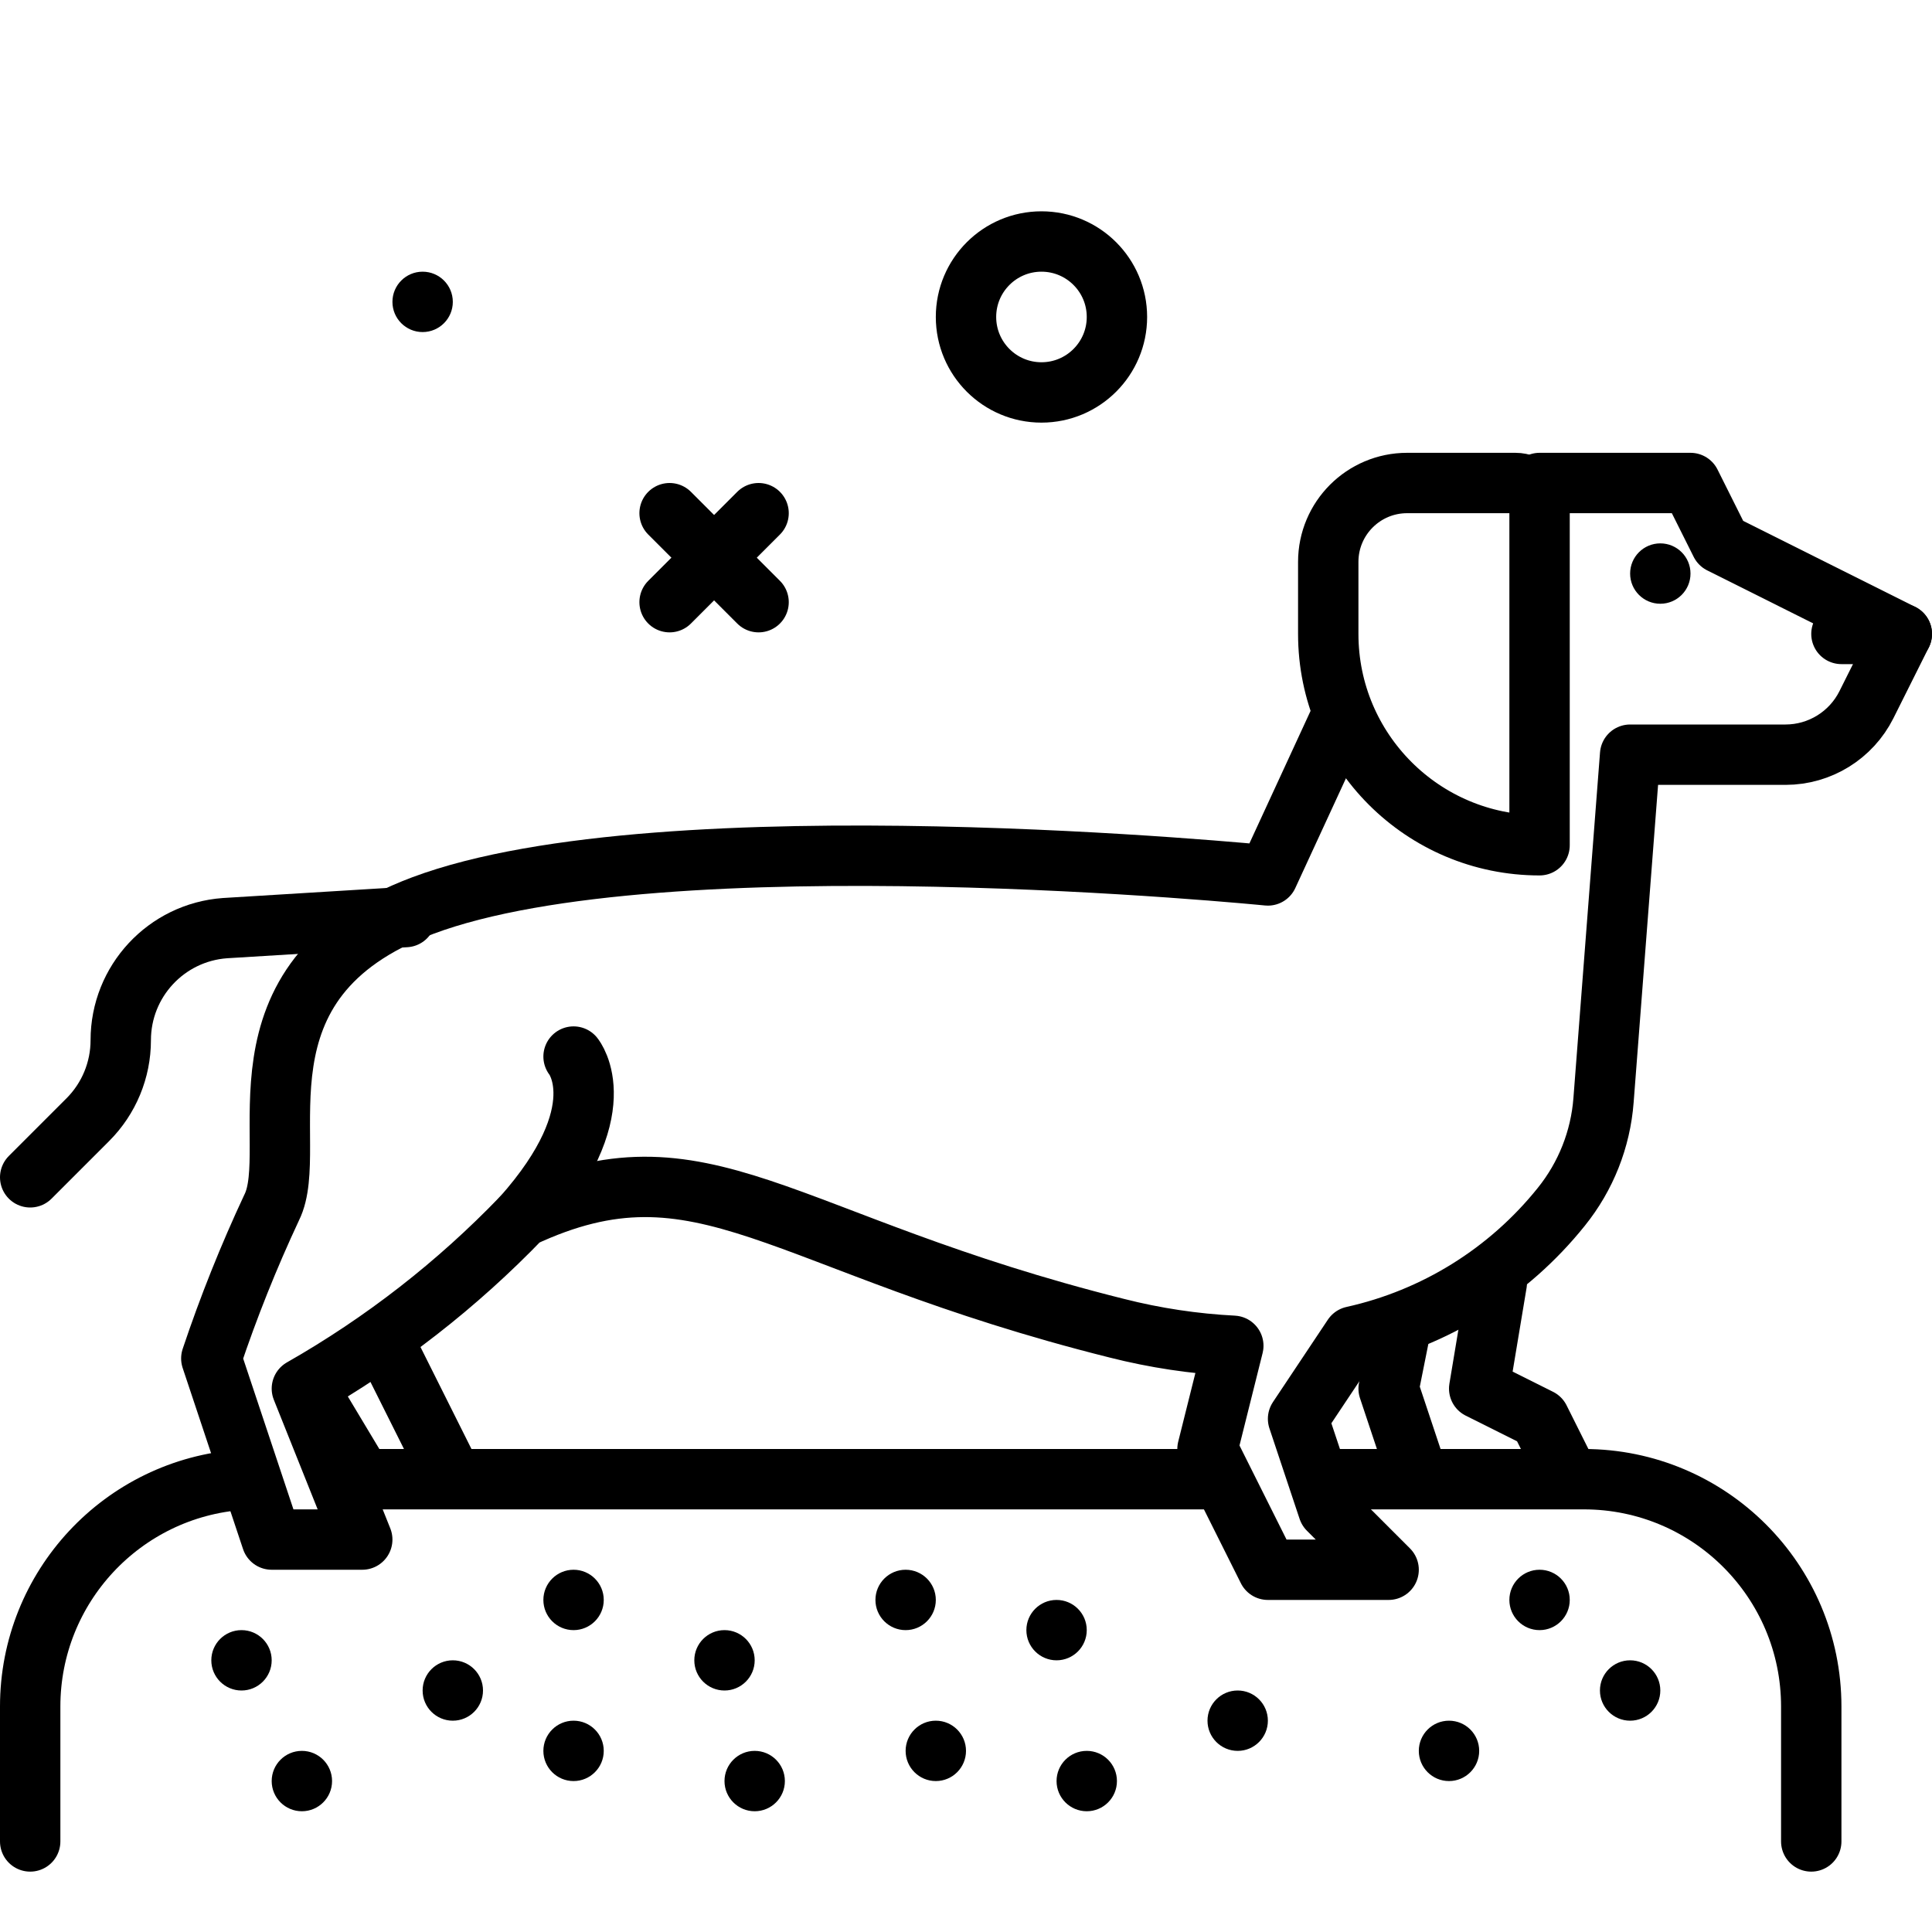
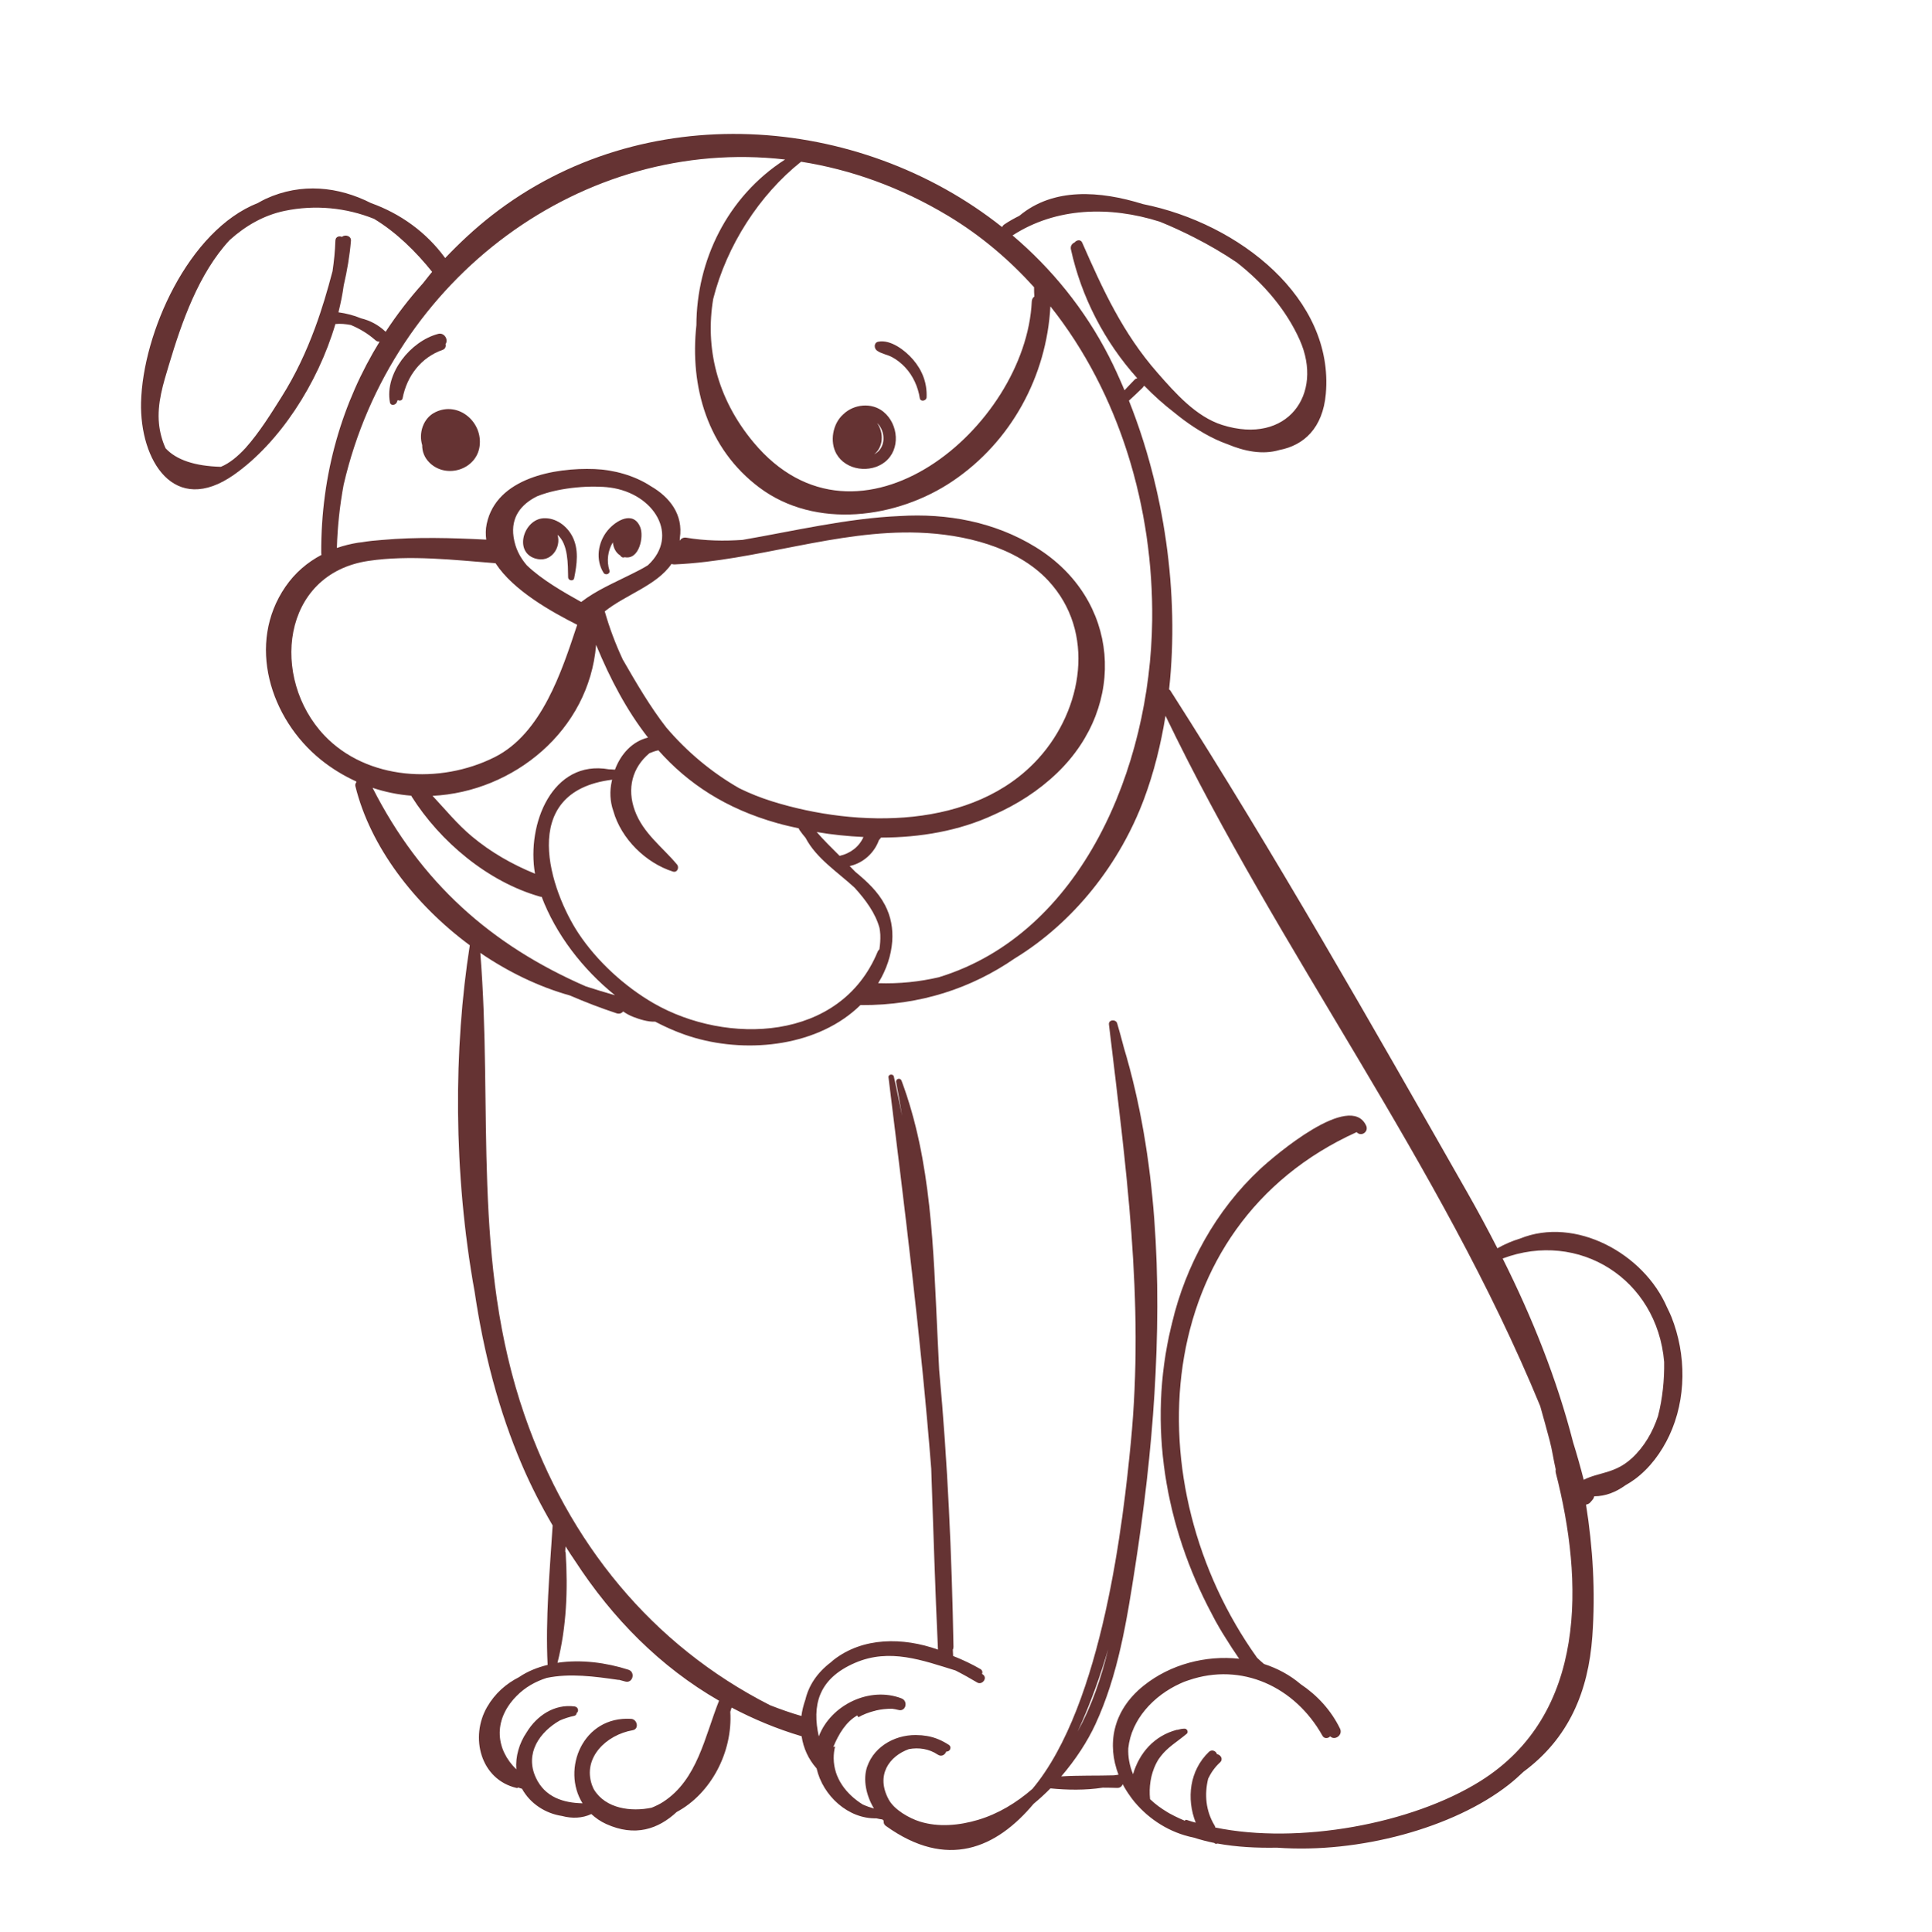
- <svg xmlns="http://www.w3.org/2000/svg" width="800px" height="800px" viewBox="0 0 64 64">
-   <g id="dog">
-     <line x1="25.129" y1="17" x2="22.181" y2="19.948" style="fill:none;stroke:#000000;stroke-linecap:round;stroke-linejoin:round;stroke-width:2px" />
-     <line x1="22.181" y1="17" x2="25.129" y2="19.948" style="fill:none;stroke:#000000;stroke-linecap:round;stroke-linejoin:round;stroke-width:2px" />
-     <circle cx="34.5" cy="10.5" r="2.5" style="fill:none;stroke:#000000;stroke-linecap:round;stroke-linejoin:round;stroke-width:2px" />
-     <circle cx="14" cy="10" r="1" />
-     <line x1="14.861" y1="48.722" x2="12.75" y2="44.5" style="fill:none;stroke:#000000;stroke-linecap:round;stroke-linejoin:round;stroke-width:2px" />
-     <line x1="10.288" y1="46.146" x2="11.875" y2="48.792" style="fill:none;stroke:#000000;stroke-linecap:round;stroke-linejoin:round;stroke-width:2px" />
-     <path d="M13.437,30.379l-5.988.367A3.722,3.722,0,0,0,4,34.458H4A3.722,3.722,0,0,1,2.91,37.09L1,39" style="fill:none;stroke:#000000;stroke-linecap:round;stroke-linejoin:round;stroke-width:2px" />
-     <path d="M44,49h8.469A7.531,7.531,0,0,1,60,56.531V61" style="fill:none;stroke:#000000;stroke-linecap:round;stroke-linejoin:round;stroke-width:2px" />
-     <line x1="11.53" y1="49" x2="40.23" y2="49" style="fill:none;stroke:#000000;stroke-linecap:round;stroke-linejoin:round;stroke-width:2px" />
-     <path d="M1,61V56.531a7.532,7.532,0,0,1,7-7.513" style="fill:none;stroke:#000000;stroke-linecap:round;stroke-linejoin:round;stroke-width:2px" />
-     <polyline points="51.861 48.722 51 47 49 46 49.583 42.5" style="fill:none;stroke:#000000;stroke-linecap:round;stroke-linejoin:round;stroke-width:2px" />
-     <polyline points="46.4 44 46 46 46.907 48.722" style="fill:#6b4f5b;stroke:#000000;stroke-linecap:round;stroke-linejoin:round;stroke-width:2px" />
-     <path d="M44.412,23.774,42,29s-20-2-28,1c-6.621,2.483-4,8-5,10a47.085,47.085,0,0,0-2,5l2,6h3l-2-5a32.25,32.25,0,0,0,7.288-5.672C23.3,37.51,25.769,41.192,37,44a19.757,19.757,0,0,0,3.855.581C40.642,45.43,40,48,40,48l2,4h4l-2-2-1-3,1.819-2.729a12.24,12.24,0,0,0,6.9-4.292,6.4,6.4,0,0,0,1.4-3.532L54,25h5.149a3,3,0,0,0,2.679-1.656L63,21l-6-3-1-2H51" style="fill:none;stroke:#000000;stroke-linecap:round;stroke-linejoin:round;stroke-width:2px" />
-     <path d="M44,16h0a7,7,0,0,1,7,7v2.387A2.613,2.613,0,0,1,48.387,28H44.8a.8.8,0,0,1-.8-.8V16A0,0,0,0,1,44,16Z" transform="translate(95 44) rotate(180)" style="fill:none;stroke:#000000;stroke-linecap:round;stroke-linejoin:round;stroke-width:2px" />
-     <circle cx="55" cy="19" r="1" />
-     <line x1="63" y1="21" x2="61" y2="21" style="fill:none;stroke:#000000;stroke-linecap:round;stroke-linejoin:round;stroke-width:2px" />
-     <circle cx="54" cy="56" r="1" />
-     <circle cx="51" cy="53" r="1" />
-     <circle cx="48" cy="58" r="1" />
-     <circle cx="31" cy="58" r="1" />
-     <circle cx="25" cy="59" r="1" />
-     <circle cx="41" cy="57" r="1" />
-     <circle cx="36" cy="59" r="1" />
-     <circle cx="19" cy="53" r="1" />
-     <circle cx="35" cy="54" r="1" />
-     <circle cx="10" cy="59" r="1" />
-     <circle cx="24" cy="55" r="1" />
-     <circle cx="15" cy="56" r="1" />
-     <circle cx="19" cy="58" r="1" />
-     <circle cx="30" cy="53" r="1" />
-     <circle cx="8" cy="55" r="1" />
-     <path d="M19,35s1.454,1.777-1.71,5.33" style="fill:#6b4f5b;stroke:#000000;stroke-linecap:round;stroke-linejoin:round;stroke-width:2px" />
+ <svg xmlns="http://www.w3.org/2000/svg" version="1.1" id="Capa_1" x="0px" y="0px" width="566.93px" height="566.93px" viewBox="0 0 566.93 566.93" enable-background="new 0 0 566.93 566.93" xml:space="preserve">
+   <g>
+     <path fill="#653333" d="M167.984,157.399c-1.62-3.084-4.887-5.481-8.477-5.258c-5.705,0.358-8.712,9.708-2.526,11.767   c4.782,1.59,7.864-3.277,6.682-6.913c3.168,2.721,3.044,8.74,3.118,12.487c0.019,0.979,1.565,1.271,1.771,0.24   C169.363,165.654,170.01,161.258,167.984,157.399z" />
+     <path fill="#653333" d="M187.949,154.762c-2.007-4.934-7.118-2.026-9.599,0.99c-2.823,3.432-3.6,8.555-1.169,12.401   c0.55,0.866,2.052,0.327,1.717-0.725c-0.891-2.778-0.445-5.816,1-8.211c0.179,1.588,0.857,3.042,2.161,3.832   c0.242,0.438,0.731,0.744,1.247,0.552c0.027-0.011,0.051-0.028,0.08-0.038c0.025,0.004,0.042,0.015,0.067,0.019   C187.665,164.38,189.074,157.523,187.949,154.762z" />
+     <path fill="#653333" d="M127.746,121.024c-3.604,1.78-4.866,6.201-3.809,9.626c-0.027,1.841,0.626,3.703,2.187,5.213   c4.972,4.809,13.774,1.974,14.674-4.915C141.724,123.834,134.531,117.677,127.746,121.024z" />
+     <path fill="#653333" d="M259.377,120.906c-3.482-2.869-8.775-2.279-11.859,0.744c-3.067,2.726-3.996,7.964-2.005,11.533   c2.766,4.959,10.022,5.839,14.313,2.397C264.433,131.887,263.75,124.508,259.377,120.906z M256.793,133.275   c-0.04,0.023-0.084,0.034-0.125,0.055c2.656-2.11,2.833-6.319,0.828-9.125c0.236,0.229,0.47,0.457,0.666,0.735   C260.016,127.59,259.807,131.59,256.793,133.275z" />
+     <path fill="#653333" d="M268.006,105.519c-2.261-2.623-6.543-5.947-10.206-5.201c-1.316,0.268-1.262,1.968-0.343,2.621   c1.325,0.938,2.985,1.133,4.423,1.904c1.43,0.767,2.713,1.801,3.825,2.979c2.311,2.446,3.796,5.749,4.308,9.062   c0.181,1.175,1.957,0.828,1.999-0.27C272.176,112.409,270.759,108.712,268.006,105.519z" />
+     <path fill="#653333" d="M128.641,98.013c-8.095,2.098-15.744,11.573-14.179,20.094c0.208,1.133,1.677,0.842,2.018,0   c0.088-0.217,0.175-0.44,0.261-0.66c0.54,0.278,1.313,0.179,1.45-0.535c1.236-6.504,5.396-11.996,11.748-14.204   c0.796-0.276,1.024-1.051,0.851-1.686C131.712,99.726,130.45,97.545,128.641,98.013z" />
+     <path fill="#653333" d="M490.671,386.599c-0.379-0.948-0.83-1.85-1.272-2.755c-6.842-15.942-26.983-26.82-43.174-20.25   c-2.259,0.685-4.479,1.63-6.645,2.853c-2.835-5.545-5.784-11.023-8.847-16.403c-28.155-49.465-56.487-99.321-87.133-147.281   c-0.113-0.177-0.253-0.291-0.4-0.373c3.089-28.347-1.479-58.971-11.796-84.773c1.36-1.247,2.709-2.504,4.032-3.804   c0.097-0.095,0.135-0.2,0.197-0.299c0.102-0.093,0.186-0.175,0.287-0.27c2.771,2.863,5.75,5.525,8.914,7.958   c3.737,3.071,7.719,5.707,11.927,7.72c1.185,0.566,2.389,1.047,3.599,1.485c4.933,2.058,10.267,3.172,15.233,1.696   c7.188-1.374,12.736-6.45,13.616-16.498c2.448-27.94-25.303-50.01-53.677-55.693c-12.622-3.933-26.298-4.908-36.286,3.434   c-1.525,0.762-3.013,1.584-4.415,2.536c-0.32,0.217-0.519,0.484-0.666,0.769c-42.125-33.451-105.387-38.081-149.807-3.41   c-4.87,3.8-9.401,8.032-13.677,12.51c-5.504-7.585-13.174-13.064-21.787-16.142c-9.473-4.809-20.387-6.063-30.885-1.239   c-0.796,0.366-1.55,0.807-2.317,1.226c-20.382,8.021-33.805,38.203-34.287,58.554c-0.4,16.911,9.667,33.634,27.355,21.166   c13.254-9.342,24.532-26.641,29.699-44.196c1.508-0.152,3.022-0.002,4.516,0.28c2.604,1.085,5.043,2.534,7.202,4.451   c0.398,0.354,0.838,0.466,1.26,0.438c-10.84,17.648-17.273,38.616-17.136,62.141c0,0.17,0.053,0.303,0.088,0.449   c-4.135,2.18-7.748,5.222-10.581,9.338c-11.493,16.696-4.533,38.77,10.355,50.783c3.303,2.665,6.8,4.76,10.402,6.401   c0.017,0.069,0.044,0.137,0.061,0.208c-0.255,0.314-0.415,0.71-0.303,1.169c4.333,17.692,17.307,34.684,33.592,46.72   c-4.733,30.087-4.955,66.567,1.437,101.842c2.604,17.503,6.962,34.62,13.932,50.844c2.595,6.044,5.616,11.927,8.948,17.627   c-0.855,13.576-2.14,27.354-1.472,40.938c-3.004,0.741-5.865,1.862-8.388,3.585c-3.756,1.913-7.017,4.715-9.351,8.717   c-5.169,8.868-1.989,21.364,8.655,23.828c0.181,0.043,0.329-0.037,0.451-0.147c0.364,0.135,0.727,0.278,1.114,0.38   c2.412,4.381,6.896,7.255,11.729,7.983c2.905,0.779,5.917,0.708,8.616-0.564c1.226,1.129,2.642,2.145,4.354,2.919   c8.449,3.83,15.253,1.551,20.703-3.521c10.12-5.418,16.481-17.674,15.742-29.424c0.139-0.43,0.257-0.821,0.385-1.229   c6.415,3.374,13.227,6.252,20.553,8.417c0.51,3.413,1.925,6.665,4.402,9.454c1.824,8.013,9.288,14.847,17.511,14.64   c0.603,0.122,1.196,0.274,1.81,0.342c0.122,0.113,0.238,0.235,0.362,0.346c-0.067,0.547,0.069,1.129,0.67,1.559   c17.938,12.875,32.376,6.589,43.347-6.509c1.719-1.42,3.375-2.933,4.942-4.529c4.781,0.48,10.296,0.59,15.368-0.211   c1.412,0.009,2.823,0.021,4.226,0.076c0.852,0.025,1.382-0.464,1.622-1.087c0.662,1.264,1.429,2.478,2.284,3.648   c0.374,0.518,0.749,1.036,1.175,1.537c4.289,5.153,10.394,9.084,17.361,10.479c1.984,0.623,3.994,1.171,6.055,1.575   c0.063,0.047,0.113,0.097,0.177,0.144c0.261,0.177,0.519,0.151,0.721,0.025c5.726,1.053,11.661,1.331,17.505,1.222   c24.068,1.77,51.891-5.806,68.06-18.504c1.534-1.205,2.954-2.485,4.331-3.791c13.25-9.816,19.03-23.458,20.197-39.779   c0.936-13.085,0.156-25.975-1.854-38.639c0.468-0.078,0.918-0.253,1.28-0.677c0.228-0.27,0.459-0.539,0.687-0.809   c0.245-0.286,0.367-0.621,0.447-0.956c3.29,0.01,6.365-1.23,9.104-3.202c0.974-0.554,1.922-1.152,2.811-1.808   c4.386-3.237,7.798-7.876,10.103-12.782C495.111,410.623,495.048,397.635,490.671,386.599z M340.479,65.084   c3.534,1.424,6.955,3.029,10.157,4.658c4.149,2.11,8.379,4.552,12.433,7.299c8.013,6.256,14.593,14.061,18.469,22.741   c7.129,15.94-3.602,30.989-22.716,24.979c-7.723-2.429-13.84-9.406-19.03-15.325c-10.145-11.564-15.996-24.303-22.097-38.201   c-0.459-1.042-1.651-0.79-2.237-0.061c-0.732,0.312-1.302,1.03-1.082,2.031c3.083,14.05,9.9,27.173,19.472,37.822   c-0.266,0.065-0.53,0.181-0.771,0.425c-1.012,1.022-1.98,2.077-2.962,3.118c-1.441-3.4-2.94-6.751-4.58-9.951   c-7.132-13.909-16.859-25.805-28.285-35.505C309.973,60.851,325.768,60.412,340.479,65.084z M235.164,47.472   c14.457,2.279,29.025,7.396,43.149,15.881c9.605,5.77,17.973,12.904,25.248,20.959c-0.004,0.918,0.013,1.824,0.076,2.743   c-0.417,0.308-0.721,0.781-0.75,1.451c-1.715,36.798-50.962,78.258-81.714,41.31c-10.861-13.049-14.164-27.913-11.809-42.043   C213.326,72.07,222.95,57.191,235.164,47.472z M105.996,93.45c-2.1-0.878-4.322-1.445-6.644-1.769   c0.657-2.654,1.205-5.304,1.555-7.923c1.023-4.409,1.767-8.799,2.117-13.087c0.116-1.445-1.738-1.93-2.642-1.131   c-0.813-0.375-1.9-0.071-1.934,1.129c-0.088,3.063-0.404,6.018-0.828,8.929c-1.471,5.614-3.095,11.112-5.073,16.479   c-0.019,0.046-0.044,0.084-0.048,0.133c-2.589,7.002-5.738,13.81-9.913,20.414c-2.707,4.278-6.33,10.227-10.547,14.929   c-2.231,2.41-4.624,4.424-7.198,5.485c-7.699-0.207-13.075-2.043-16.23-5.437c-1.043-2.279-1.698-4.796-1.938-7.189   c-0.601-6.016,1.247-11.756,2.958-17.444c3.711-12.346,8.647-26.655,17.797-36.503c4.651-4.192,10.029-7.294,16.148-8.565   c8.921-1.854,18.067-0.939,26.236,2.349c6.513,3.933,12.274,9.606,17.047,15.557c-0.956,1.091-1.805,2.269-2.724,3.389   c-3.983,4.428-7.638,9.169-10.933,14.198C111.085,95.359,108.606,94.086,105.996,93.45z M100.882,142.293   c14.122-60.977,70.342-102.272,129.588-95.47c-17.052,10.96-25.985,29.748-26.038,48.643c-1.978,18.042,3.246,36.229,18.446,47.634   c16.538,12.405,40.489,9.138,56.795-1.871c17.185-11.598,27.565-30.791,28.682-51.299c20.369,25.583,30.274,59.318,29.878,92.234   c-0.522,43.158-20.686,91.915-62.659,104.726c-5.637,1.313-11.569,1.944-17.8,1.731c0.063-0.104,0.139-0.194,0.202-0.297   c2.216-3.685,3.65-7.815,3.945-11.988c0-0.017,0.002-0.034,0.002-0.05c0.247-3.602-0.346-7.232-2.138-10.631   c-2.104-3.994-5.323-6.926-8.691-9.72c-0.548-0.577-1.106-1.133-1.66-1.698c3.897-0.83,7.227-3.815,8.578-7.598   c0.202-0.265,0.434-0.476,0.625-0.758c11.501-0.008,22.952-1.98,33.034-6.663c6.851-3.019,13.208-7.061,18.668-12.314   c20.724-19.94,18.372-51.128-6.357-66.316c-12.058-7.404-25.931-9.953-39.846-9.102c-15.281,0.643-31.157,4.409-46.157,7.002   c-5.454,0.375-10.945,0.285-16.519-0.646c-0.883-0.147-1.55,0.291-1.94,0.893c0.015-0.213,0.059-0.404,0.065-0.622   c0.002-0.061-0.006-0.118-0.006-0.177c1.041-6.861-2.955-11.997-8.533-15.217c-4.815-3.162-10.952-4.811-16.523-5.024   c-11.575-0.444-28.812,2.555-31.652,16.127c-0.331,1.575-0.329,3.101-0.128,4.59c-10.003-0.51-20.54-0.813-30.552,0.088   c-2.052,0.146-4.076,0.356-6.043,0.691c-0.343,0.053-0.704,0.065-1.045,0.12c-2.155,0.35-4.228,0.868-6.21,1.55   C99.074,154.583,99.75,148.377,100.882,142.293z M157.053,256.488c-6.728-2.76-12.9-6.258-18.535-10.962   c-4.301-3.594-7.764-7.863-11.539-11.897c23.708-1.182,45.934-19.063,48.013-44.316c4.213,10.214,9.087,19.356,15.23,27.208   c-4.676,1.139-8.017,4.914-9.698,9.428c-0.596-0.046-1.194-0.107-1.778-0.109C162.176,222.902,154.534,241.875,157.053,256.488z    M226.698,235.254c-3.524-1.1-6.709-2.397-9.654-3.842c-8.215-4.702-15.417-10.769-21.455-17.856   c-4.693-6.04-8.653-12.799-12.759-19.934c-2.127-4.54-3.905-9.269-5.298-14.139c6.12-4.906,15.27-7.619,19.588-13.933   c0.263,0.091,0.545,0.156,0.882,0.141c24.064-1.053,47.627-10.176,71.696-9.327c13.1,0.461,28.68,4.055,38.012,14.065   c14.066,15.093,10.119,37.849-2.823,52.175C285.888,243.634,251.693,243.053,226.698,235.254z M253.473,245.711   c-1.247,2.852-3.834,4.824-6.992,5.536c-2.456-2.441-4.824-4.79-6.73-6.998C244.238,245.028,248.845,245.485,253.473,245.711z    M190.199,165.932c-1.63,1.03-3.392,1.881-4.833,2.606c-5.127,2.583-10.235,4.71-14.754,8.177   c-5.055-2.831-11.507-6.471-15.986-10.787c-1.906-2.239-3.358-4.855-3.859-8.306c-0.851-5.85,2.243-9.584,6.842-11.904   c7.021-2.865,16.646-3.244,21.473-2.597C192.069,144.857,199.577,157.26,190.199,165.932z M179.708,228.889   c-0.042,0.168-0.099,0.337-0.131,0.507c-0.625,2.814-0.531,5.827,0.472,8.691c2.325,8.19,9.525,15.232,17.483,17.772   c1.279,0.409,1.951-1.196,1.211-2.079c-4.358-5.205-9.934-9.153-12.374-15.792c-2.397-6.53-0.735-12.689,4.272-16.869   c0.836-0.358,1.704-0.666,2.627-0.861c8.657,9.751,19.763,17.138,34.976,21.404c2.029,0.569,4.131,1.047,6.242,1.506   c0.053,0.167,0.099,0.331,0.217,0.499c0.537,0.769,1.138,1.538,1.784,2.305c3.12,5.991,9.347,9.976,14.377,14.608   c3.358,3.693,6.164,7.587,7.322,11.834c0.105,0.636,0.206,1.272,0.236,1.953c0.061,1.511-0.059,2.941-0.27,4.329   c-0.198,0.162-0.379,0.36-0.493,0.64c-10.903,26.563-44.476,27.475-65.817,15.159c-8.475-4.892-16.586-12.33-21.975-20.435   C161.731,261.817,151.41,232.394,179.708,228.889z M95.226,215.898c-15.841-16.692-12.789-47.438,12.978-51.247   c12.104-1.791,25.069-0.265,37.259,0.687c5.245,8.072,16.578,14.33,23.98,18.076c-4.537,13.698-10.436,31.938-24.25,38.864   C129.176,230.308,107.682,229.023,95.226,215.898z M109.371,231.277c3.734,1.234,7.543,2.016,11.364,2.307   c0.015,0.061,0.029,0.124,0.067,0.185c8.388,13.305,22.447,25.128,37.771,29.455c0.149,0.042,0.292,0.046,0.43,0.032   c4.189,11.027,11.971,21.183,21.518,28.903c-2.888-0.82-5.717-1.688-8.517-2.589C144.079,277.414,123.455,258.999,109.371,231.277z    M194.707,528.943c-1.07,0.695-2.231,1.248-3.417,1.728c-6.058,1.265-13.475,0.278-16.904-5.308   c-0.266-0.43-0.421-0.915-0.615-1.378c-2.77-7.967,4.144-14.683,11.957-16.06c1.98-0.35,1.358-3.224-0.451-3.337   c-14.193-0.889-20.509,14.792-14.27,24.785c-5.637-0.105-11.074-1.795-13.728-7.575c-3.267-7.111,1.155-13.363,7.055-16.734   c1.382-0.598,2.818-1.062,4.253-1.36c0.426-0.089,0.641-0.459,0.718-0.855c0.746-0.561,0.381-1.77-0.625-1.904   c-5.917-0.783-11.107,2.696-14.078,7.592c-2.19,3.215-3.32,7.116-3.029,10.878c-5.871-5.671-7.086-14.172-0.027-21.444   c2.618-2.696,5.679-4.36,8.936-5.4c6.768-1.416,14.107-0.438,21.077,0.581c0.049,0.004,0.076-0.033,0.123-0.029   c0.611,0.164,1.238,0.312,1.836,0.493c2.216,0.665,3.137-2.747,0.952-3.455c-6.488-2.085-13.947-3.075-20.816-2.034   c2.658-10.461,3.082-21.474,2.405-32.198c-0.01-0.183-0.069-0.333-0.128-0.48c0.027-0.497,0.057-0.989,0.084-1.486   c0.929,1.437,1.845,2.886,2.823,4.29c10.977,16.853,24.924,31.041,42.243,41.01C206.903,509.72,204.761,522.409,194.707,528.943z    M434.453,522.937c-20.117,12.537-53.277,18.583-77.679,13.549c-0.055-0.182-0.08-0.362-0.193-0.544   c-2.638-4.344-3.042-9.167-1.913-13.793c0.817-1.731,1.942-3.357,3.472-4.761c1.054-0.965,0.211-2.267-0.885-2.435   c-0.253-0.923-1.495-1.505-2.359-0.675c-5.713,5.478-6.652,13.73-3.876,20.791c-0.901-0.261-1.807-0.514-2.666-0.817   c-0.249-0.088-0.447,0.055-0.535,0.253c-1.02-0.426-2.039-0.894-3.046-1.398c-0.51-0.262-1.024-0.515-1.517-0.797   c-0.186-0.104-0.363-0.223-0.544-0.324c-1.837-1.095-3.56-2.342-5.102-3.833c-0.367-3.51,0.177-7.146,1.693-10.268   c0.257-0.531,0.539-1.02,0.834-1.479c0.182-0.262,0.375-0.514,0.568-0.775c2.09-2.764,4.871-4.306,7.672-6.665   c0.59-0.501,0.102-1.517-0.623-1.504c-0.729,0.013-1.429,0.151-2.115,0.358c-0.059,0.008-0.097-0.034-0.16-0.017   c-6.665,1.748-11.029,6.816-12.866,13.034c-1.065-2.591-1.495-5.144-1.395-7.6c0.897-8.562,7.528-15.513,15.242-19.021   c0.342-0.147,0.688-0.316,1.032-0.451c0.477-0.198,0.957-0.346,1.438-0.514c15.558-5.347,31.247,1.896,39.302,16.313   c0.522,0.936,1.698,0.796,2.271,0.143c1.234,1.383,3.816-0.312,2.869-2.262c-2.634-5.409-6.703-9.795-11.564-13.052   c-3.131-2.671-6.8-4.63-10.743-5.911c-0.67-0.598-1.365-1.158-2.006-1.795c-36.252-50.684-31.804-126.736,29.204-154.342   c1.276,1.467,3.657-0.063,2.764-1.948c-4.71-9.984-26.697,8.695-31.146,12.837c-12.899,12.012-21.86,28.233-25.863,45.356   c-0.017,0.078-0.025,0.156-0.046,0.232c-0.055,0.229-0.127,0.459-0.182,0.688c-6.913,28.851-1.739,58.604,11.948,84.284   c0.679,1.365,1.416,2.684,2.178,3.985c0.072,0.127,0.147,0.253,0.224,0.384c0.455,0.763,0.897,1.529,1.382,2.263   c1.349,2.216,2.78,4.377,4.251,6.518c-9.762-1.066-20.205,1.588-28.092,7.941c-9.272,7.461-10.672,17.416-7.335,26.091   c-0.438,0.055-0.876,0.13-1.314,0.193c-5.148,0.147-10.347-0.013-15.495,0.312c4.213-4.908,7.688-10.233,10.035-15.31   c6.698-14.479,9.222-30.493,11.648-46.132c2.616-16.873,4.639-33.852,5.68-50.901c2.056-33.712,0.8-69.024-8.99-101.646   c-0.633-2.372-1.247-4.752-1.955-7.091c-0.384-1.264-2.583-1.104-2.414,0.327c4.934,41.474,10.494,80.907,6.416,122.817   c-2.148,22.07-8.14,76.823-28.893,101.612c-4.681,4.062-10.019,7.322-16.009,9.101c-5.448,1.618-11.561,2.207-17.059,0.472   c-3.145-0.994-7.455-3.455-9.081-6.421c-3.962-7.229,0.205-12.807,5.896-14.838c2.886-0.539,5.974-0.08,8.447,1.602   c1.121,0.758,2.157,0.075,2.536-0.902c1.037,0.147,1.765-1.289,0.712-1.972c-2.565-1.672-5.022-2.477-7.32-2.704   c-0.221-0.034-0.44-0.06-0.666-0.085c-0.168-0.008-0.334-0.017-0.501-0.017c-6.446-0.522-13.275,2.865-15.472,9.281   c-1.268,3.703-0.282,8.456,2.016,12.239c-1.118-0.313-2.227-0.708-3.296-1.188c-4.807-2.982-8.487-7.701-8.527-13.532   c-0.011-1.242,0.137-2.41,0.409-3.497c-0.171,0.06-0.35,0.098-0.527,0.144c1.582-3.834,3.771-7.432,7.044-9.26   c0.099,0.177,0.208,0.358,0.303,0.539c1.428-0.813,3-1.411,4.628-1.837c0.192-0.013,0.358-0.059,0.498-0.139   c1.569-0.367,3.187-0.531,4.794-0.527c0.607,0.105,1.22,0.178,1.812,0.351c2.216,0.648,3.008-2.6,0.935-3.392   c-9.37-3.606-20.772,1.938-24.273,11.168c-1.955-8.889-0.377-16.873,10.703-21.62c10.153-4.353,19.733-0.713,29.438,2.266   c2.199,1.121,4.335,2.322,6.375,3.535c1.377,0.817,3.063-1.205,1.761-2.283c-0.105-0.093-0.24-0.16-0.346-0.244   c0.194-0.493,0.102-1.088-0.484-1.429c-2.465-1.437-5.182-2.729-8.03-3.847c0-0.042,0.021-0.067,0.017-0.109   c-0.025-0.573-0.055-1.146-0.084-1.719c0.122-0.236,0.194-0.522,0.189-0.855c-0.489-26.889-1.698-54.155-4.2-81.293   c-0.165-3.463-0.337-6.926-0.506-10.387c-1.209-24.956-1.693-50.845-10.537-74.502c-0.369-0.986-1.775-0.609-1.58,0.436   c0.619,3.277,1.192,6.563,1.733,9.854c-0.796-3.843-1.538-7.706-2.416-11.522c-0.198-0.861-1.683-0.697-1.571,0.21   c4.737,38.425,9.527,76.524,12.546,114.904c0.632,17.767,1.142,35.507,1.98,53.122c-10.282-3.657-22.023-3.708-30.656,3.033   c-0.284,0.219-0.543,0.472-0.817,0.707c-4.095,3.113-6.481,6.876-7.444,10.92c-0.554,1.576-0.956,3.194-1.175,4.824   c-3.149-0.897-6.202-1.988-9.208-3.164c-34.759-17.673-59.16-47.76-72.096-85.236c-15.521-44.969-9.248-89.688-12.961-135.615   c8.241,5.629,17.214,9.96,26.291,12.498c4.588,1.979,9.18,3.741,13.69,5.226c0.866,0.285,1.532-0.008,1.949-0.53   c0.883,0.61,1.839,1.162,3.01,1.611c1.656,0.636,4.247,1.504,6.403,1.382c3.781,1.986,7.683,3.625,11.653,4.765   c16.022,4.601,36.385,2.383,48.632-9.662c0.059,0.004,0.099,0.033,0.158,0.033c17.413,0.122,32.493-5.013,45.077-13.677   c17.307-10.57,30.89-27.725,38.047-46.993c2.853-7.68,4.883-15.843,6.244-24.258c33.459,69.625,80.552,131.124,109.992,202.647   c0.969,3.397,1.904,6.806,2.806,10.217c0.712,2.689,1.104,5.578,1.748,8.358c-0.063,0.299-0.071,0.636,0.025,1.018   C464.842,464.014,466.101,503.215,434.453,522.937z M316.364,508.296c3.816-8.244,6.795-16.755,8.936-24.106   C323.257,492.662,320.438,500.835,316.364,508.296z M486.724,415.725c-1.555,4.662-4.036,8.974-7.596,12.274   c-5.026,4.664-9.745,4.136-14.206,6.41c-0.948-3.68-1.973-7.341-3.109-10.966c-4.773-18.63-12.032-36.691-20.69-53.996   c22.35-8.417,45.353,5.995,47.409,30.374C488.611,405.045,488.059,410.585,486.724,415.725z" />
  </g>
</svg>
